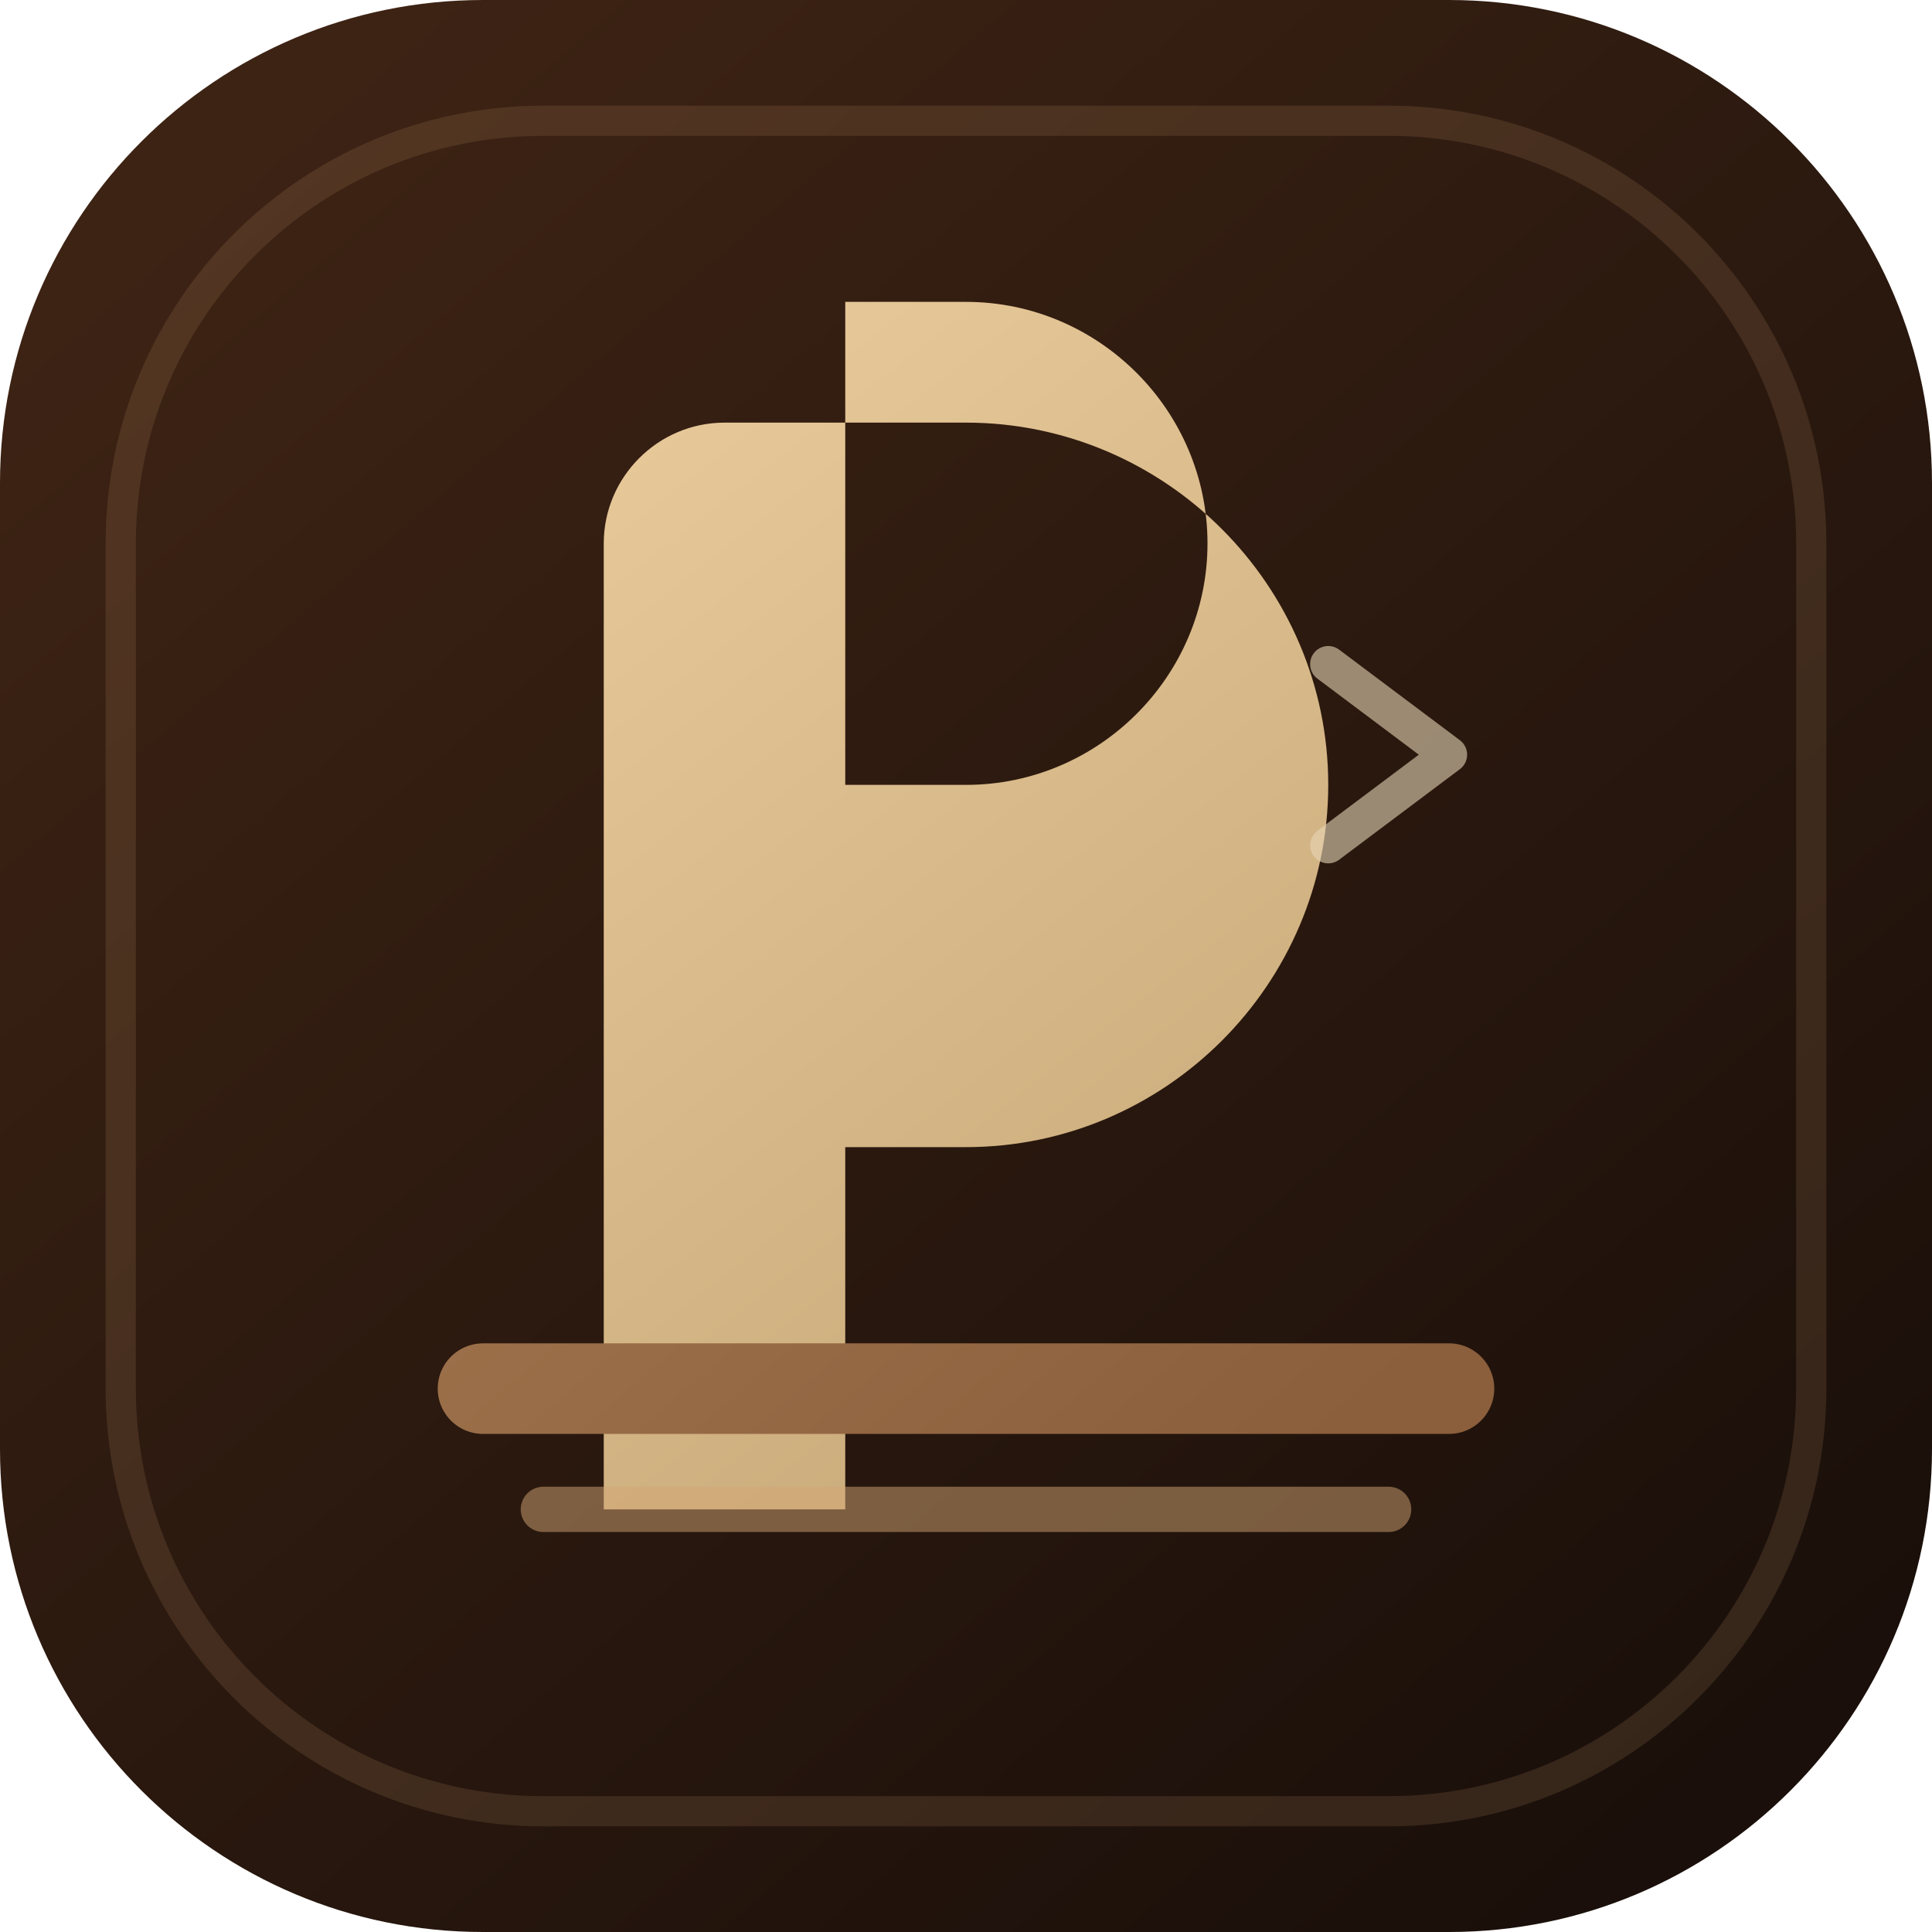
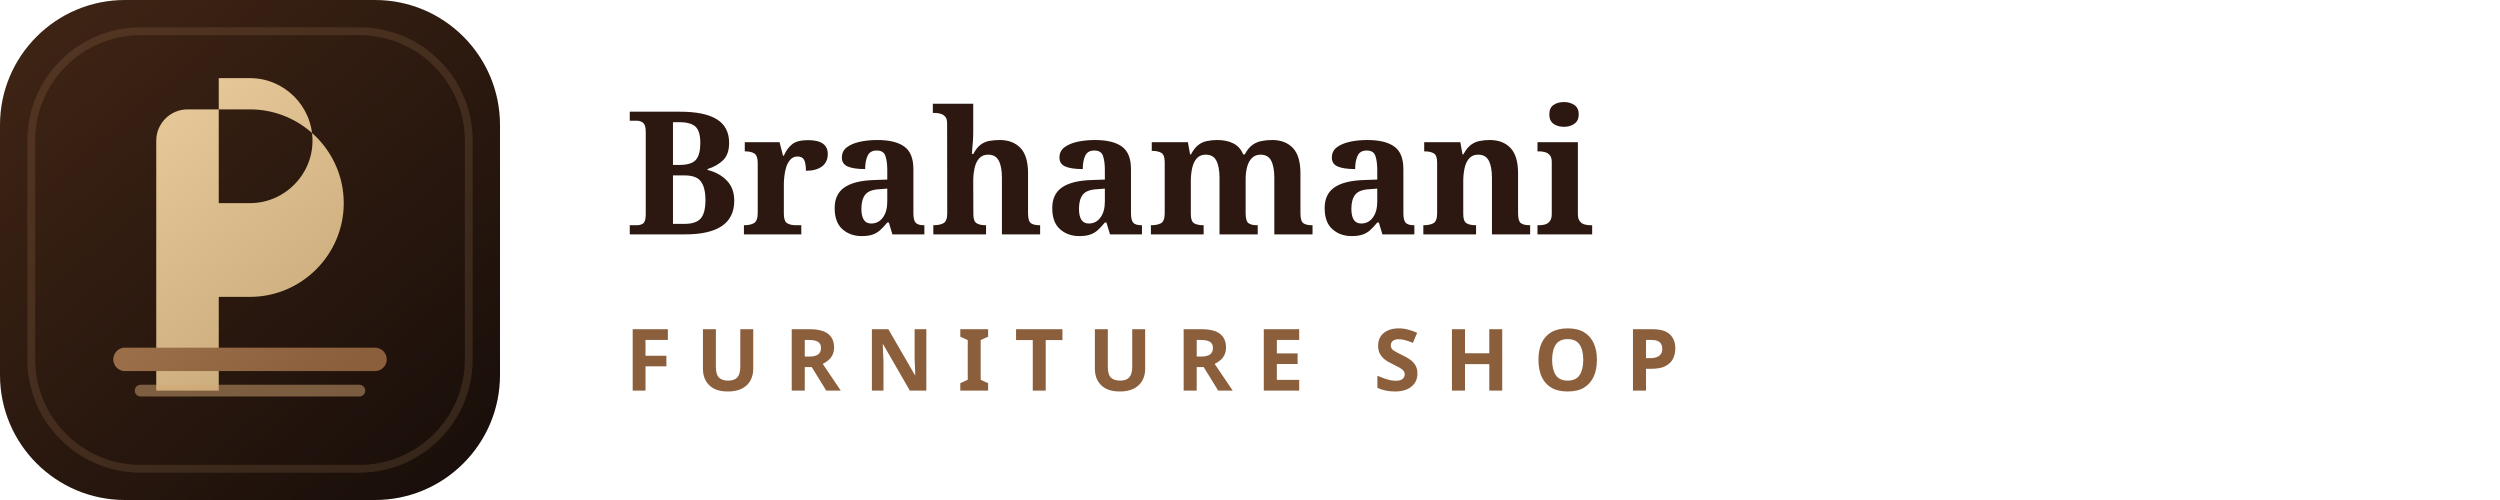
- <svg xmlns="http://www.w3.org/2000/svg" viewBox="0 0 64 64" fill="none">
+ <svg xmlns="http://www.w3.org/2000/svg" viewBox="0 0 320 64" fill="none">
  <defs>
    <linearGradient id="bg" x1="8" y1="4" x2="56" y2="60" gradientUnits="userSpaceOnUse">
      <stop stop-color="#3D2314" />
      <stop offset="1" stop-color="#1A0F0A" />
    </linearGradient>
    <linearGradient id="gold" x1="18" y1="14" x2="46" y2="50" gradientUnits="userSpaceOnUse">
      <stop stop-color="#E8C99A" />
      <stop offset="1" stop-color="#C4A574" />
    </linearGradient>
    <linearGradient id="wood" x1="20" y1="20" x2="44" y2="48" gradientUnits="userSpaceOnUse">
      <stop stop-color="#A67C52" />
      <stop offset="1" stop-color="#8B5E3C" />
    </linearGradient>
  </defs>
  <rect width="64" height="64" rx="16" fill="url(#bg)" />
  <rect x="4" y="4" width="56" height="56" rx="14" stroke="#D4A574" stroke-opacity="0.15" stroke-width="1" />
  <path d="M20 46V18c0-2.2 1.8-4 4-4h8c6.6 0 12 5.4 12 12s-5.4 12-12 12h-4v12h-8V46zm8-20h4c4.4 0 8-3.6 8-8s-3.6-8-8-8h-4v16z" fill="url(#gold)" />
  <path d="M16 46h32" stroke="url(#wood)" stroke-width="3" stroke-linecap="round" />
  <path d="M18 50h28" stroke="#D4A574" stroke-width="1.5" stroke-linecap="round" opacity="0.5" />
-   <path d="M44 22l4 3-4 3" stroke="#E8D5B5" stroke-width="1.2" stroke-linecap="round" stroke-linejoin="round" opacity="0.6" />
+   <text x="80" y="30" font-family="'Playfair Display', Georgia, serif" font-size="22" font-weight="700" fill="#2C1810">Brahamani</text>
+   <text x="80" y="50" font-family="'DM Sans', system-ui, sans-serif" font-size="11" font-weight="600" fill="#8B5E3C" letter-spacing="3">FURNITURE SHOP</text>
</svg>
